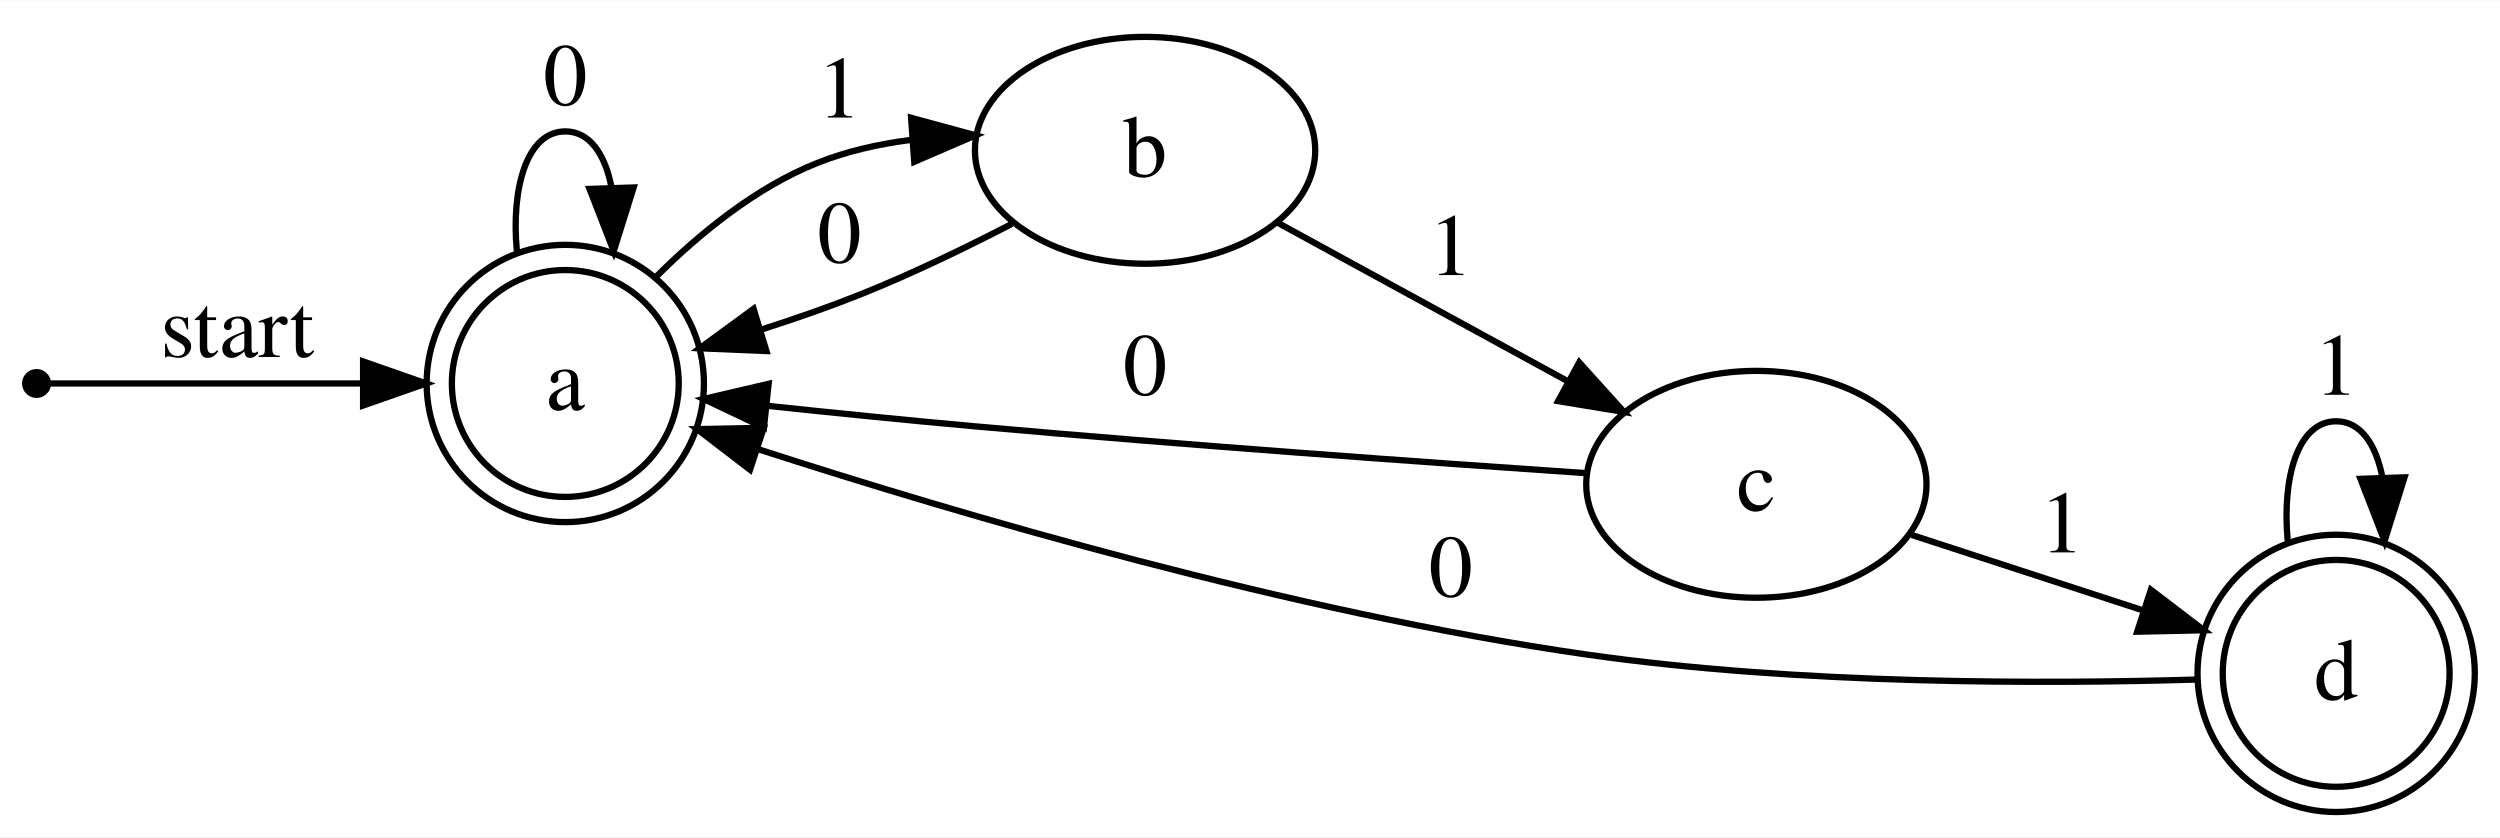
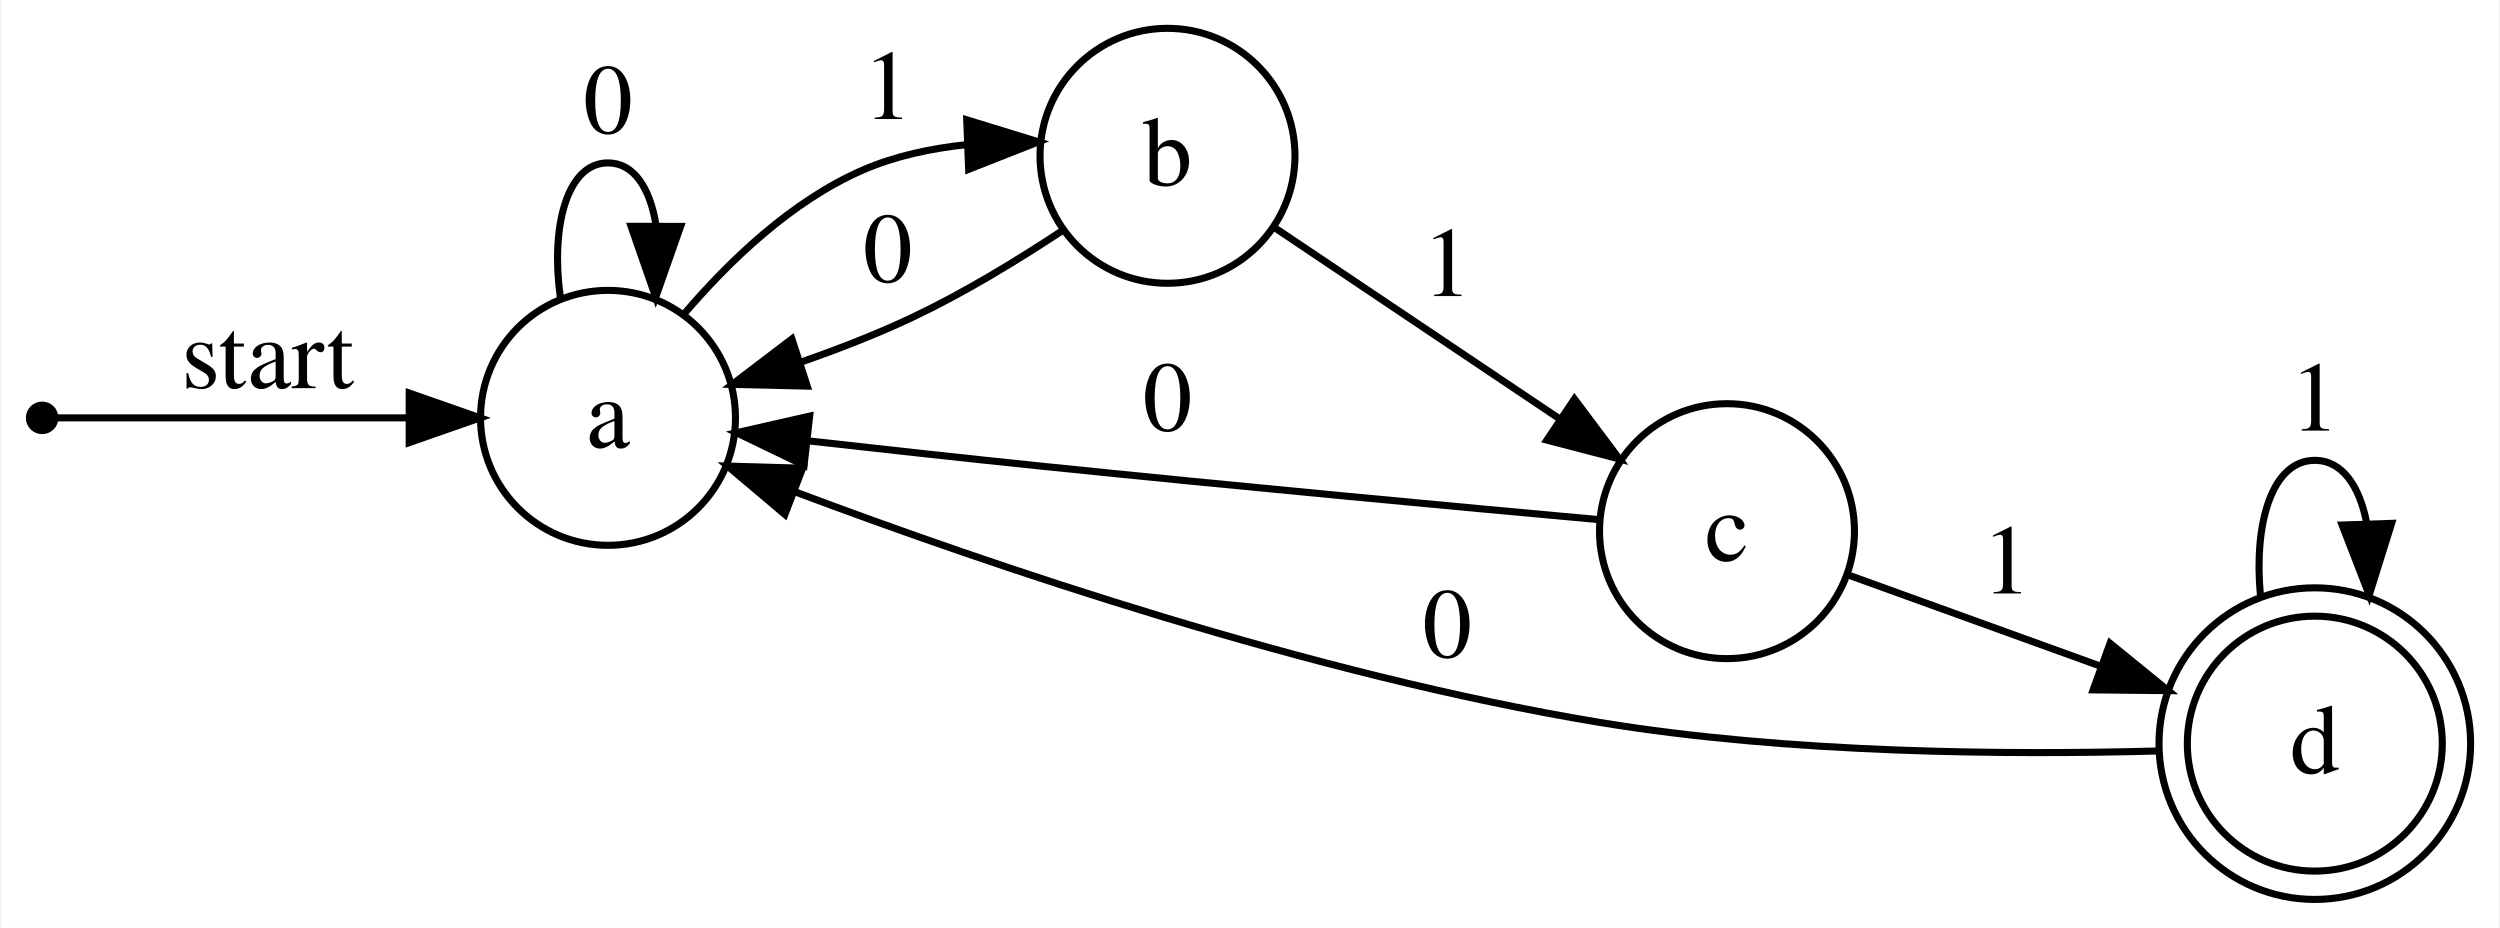
- <svg xmlns="http://www.w3.org/2000/svg" width="397pt" height="133pt" viewBox="0.00 0.00 396.70 132.80">
-   <g id="graph0" class="graph" transform="scale(1 1) rotate(0) translate(4 128.8)">
-     <polygon fill="#ffffff" stroke="transparent" points="-4,4 -4,-128.8 392.701,-128.8 392.701,4 -4,4" />
+ <svg xmlns="http://www.w3.org/2000/svg" width="353pt" height="131pt" viewBox="0.00 0.00 352.70 131.00">
+   <g id="graph0" class="graph" transform="scale(1 1) rotate(0) translate(4 127)">
+     <polygon fill="#ffffff" stroke="transparent" points="-4,4 -4,-127 348.701,-127 348.701,4 -4,4" />
    <g id="node1" class="node">
-       <ellipse fill="none" stroke="#000000" cx="85.701" cy="-68" rx="18" ry="18" />
-       <ellipse fill="none" stroke="#000000" cx="85.701" cy="-68" rx="22" ry="22" />
-       <text text-anchor="middle" x="85.701" y="-63.8" font-family="Times,serif" font-size="14.00" fill="#000000">a</text>
+       <ellipse fill="none" stroke="#000000" cx="81.701" cy="-68" rx="18" ry="18" />
+       <text text-anchor="middle" x="81.701" y="-63.8" font-family="Times,serif" font-size="14.00" fill="#000000">a</text>
    </g>
    <g id="node2" class="node">
-       <ellipse fill="none" stroke="#000000" cx="177.701" cy="-105" rx="27" ry="18" />
-       <text text-anchor="middle" x="177.701" y="-100.8" font-family="Times,serif" font-size="14.00" fill="#000000">b</text>
+       <ellipse fill="none" stroke="#000000" cx="160.701" cy="-105" rx="18" ry="18" />
+       <text text-anchor="middle" x="160.701" y="-100.8" font-family="Times,serif" font-size="14.00" fill="#000000">b</text>
    </g>
    <g id="node3" class="node">
-       <ellipse fill="none" stroke="#000000" cx="274.701" cy="-52" rx="27" ry="18" />
-       <text text-anchor="middle" x="274.701" y="-47.8" font-family="Times,serif" font-size="14.00" fill="#000000">c</text>
+       <ellipse fill="none" stroke="#000000" cx="239.701" cy="-52" rx="18" ry="18" />
+       <text text-anchor="middle" x="239.701" y="-47.8" font-family="Times,serif" font-size="14.00" fill="#000000">c</text>
    </g>
    <g id="node4" class="node">
-       <ellipse fill="none" stroke="#000000" cx="366.701" cy="-22" rx="18" ry="18" />
-       <ellipse fill="none" stroke="#000000" cx="366.701" cy="-22" rx="22" ry="22" />
-       <text text-anchor="middle" x="366.701" y="-17.8" font-family="Times,serif" font-size="14.00" fill="#000000">d</text>
+       <ellipse fill="none" stroke="#000000" cx="322.701" cy="-22" rx="18" ry="18" />
+       <ellipse fill="none" stroke="#000000" cx="322.701" cy="-22" rx="22" ry="22" />
+       <text text-anchor="middle" x="322.701" y="-17.8" font-family="Times,serif" font-size="14.00" fill="#000000">d</text>
    </g>
    <g id="node5" class="node">
      <ellipse fill="#000000" stroke="#000000" cx="1.8" cy="-68" rx="1.8" ry="1.8" />
    </g>
+     <g id="edge2" class="edge">
+       <path fill="none" stroke="#000000" d="M74.967,-85.037C73.593,-94.858 75.838,-104 81.701,-104 85.366,-104 87.617,-100.429 88.454,-95.353" />
+       <polygon fill="#000000" stroke="#000000" points="91.953,-95.031 88.435,-85.037 84.953,-95.044 91.953,-95.031" />
+       <text text-anchor="middle" x="81.701" y="-108.2" font-family="Times,serif" font-size="14.00" fill="#000000">0</text>
+     </g>
    <g id="edge1" class="edge">
-       <path fill="none" stroke="#000000" d="M78.018,-88.991C77.07,-99.087 79.631,-108 85.701,-108 89.59,-108 92.038,-104.342 93.047,-99.059" />
-       <polygon fill="#000000" stroke="#000000" points="96.547,-99.102 93.384,-88.991 89.551,-98.868 96.547,-99.102" />
-       <text text-anchor="middle" x="85.701" y="-112.2" font-family="Times,serif" font-size="14.00" fill="#000000">0</text>
-     </g>
-     <g id="edge2" class="edge">
-       <path fill="none" stroke="#000000" d="M99.947,-84.77C106.925,-91.746 115.927,-99.112 125.701,-103 130.336,-104.844 135.391,-105.986 140.469,-106.642" />
-       <polygon fill="#000000" stroke="#000000" points="140.574,-110.158 150.798,-107.377 141.072,-103.176 140.574,-110.158" />
-       <text text-anchor="middle" x="129.201" y="-110.2" font-family="Times,serif" font-size="14.00" fill="#000000">1</text>
+       <path fill="none" stroke="#000000" d="M92.326,-82.532C98.745,-90.086 107.623,-98.633 117.701,-103 122.261,-104.976 127.354,-106.06 132.394,-106.583" />
+       <polygon fill="#000000" stroke="#000000" points="132.353,-110.084 142.481,-106.972 132.623,-103.089 132.353,-110.084" />
+       <text text-anchor="middle" x="121.201" y="-110.2" font-family="Times,serif" font-size="14.00" fill="#000000">1</text>
    </g>
    <g id="edge3" class="edge">
-       <path fill="none" stroke="#000000" d="M156.54,-93.314C149.13,-89.483 140.668,-85.393 132.701,-82.2 127.687,-80.19 122.275,-78.305 116.969,-76.607" />
-       <polygon fill="#000000" stroke="#000000" points="117.616,-73.145 107.03,-73.585 115.58,-79.843 117.616,-73.145" />
-       <text text-anchor="middle" x="129.201" y="-87.2" font-family="Times,serif" font-size="14.00" fill="#000000">0</text>
+       <path fill="none" stroke="#000000" d="M145.759,-94.375C139.46,-90.208 131.924,-85.616 124.701,-82.2 119.764,-79.865 114.34,-77.752 109.057,-75.912" />
+       <polygon fill="#000000" stroke="#000000" points="109.828,-72.482 99.236,-72.723 107.666,-79.14 109.828,-72.482" />
+       <text text-anchor="middle" x="121.201" y="-87.2" font-family="Times,serif" font-size="14.00" fill="#000000">0</text>
    </g>
    <g id="edge4" class="edge">
-       <path fill="none" stroke="#000000" d="M198.749,-93.5C212.222,-86.138 229.911,-76.473 244.827,-68.323" />
-       <polygon fill="#000000" stroke="#000000" points="246.597,-71.344 253.695,-63.478 243.241,-65.201 246.597,-71.344" />
-       <text text-anchor="middle" x="226.201" y="-85.2" font-family="Times,serif" font-size="14.00" fill="#000000">1</text>
+       <path fill="none" stroke="#000000" d="M175.933,-94.781C187.299,-87.156 203.042,-76.594 216.042,-67.873" />
+       <polygon fill="#000000" stroke="#000000" points="218.161,-70.665 224.516,-62.188 214.262,-64.852 218.161,-70.665" />
+       <text text-anchor="middle" x="200.201" y="-85.2" font-family="Times,serif" font-size="14.00" fill="#000000">1</text>
    </g>
    <g id="edge5" class="edge">
-       <path fill="none" stroke="#000000" d="M247.59,-53.775C222.456,-55.477 184.028,-58.221 150.701,-61.2 139.937,-62.162 128.184,-63.35 117.669,-64.462" />
-       <polygon fill="#000000" stroke="#000000" points="117.218,-60.99 107.649,-65.537 117.965,-67.95 117.218,-60.99" />
-       <text text-anchor="middle" x="177.701" y="-66.2" font-family="Times,serif" font-size="14.00" fill="#000000">0</text>
+       <path fill="none" stroke="#000000" d="M221.457,-53.64C201.953,-55.415 170.128,-58.371 142.701,-61.2 132.002,-62.304 120.257,-63.594 109.954,-64.752" />
+       <polygon fill="#000000" stroke="#000000" points="109.385,-61.294 99.843,-65.898 110.174,-68.25 109.385,-61.294" />
+       <text text-anchor="middle" x="160.701" y="-66.2" font-family="Times,serif" font-size="14.00" fill="#000000">0</text>
    </g>
    <g id="edge6" class="edge">
-       <path fill="none" stroke="#000000" d="M299.355,-43.961C310.666,-40.272 324.188,-35.863 336.139,-31.966" />
-       <polygon fill="#000000" stroke="#000000" points="337.302,-35.268 345.724,-28.84 335.132,-28.613 337.302,-35.268" />
-       <text text-anchor="middle" x="323.201" y="-41.2" font-family="Times,serif" font-size="14.00" fill="#000000">1</text>
+       <path fill="none" stroke="#000000" d="M256.899,-45.784C267.137,-42.083 280.423,-37.281 292.373,-32.962" />
+       <polygon fill="#000000" stroke="#000000" points="293.786,-36.173 302.001,-29.482 291.406,-29.59 293.786,-36.173" />
+       <text text-anchor="middle" x="279.201" y="-43.2" font-family="Times,serif" font-size="14.00" fill="#000000">1</text>
    </g>
    <g id="edge7" class="edge">
-       <path fill="none" stroke="#000000" d="M344.64,-21.021C320.653,-20.313 281.251,-20.192 247.701,-25 201.046,-31.686 148.578,-47.124 116.33,-57.564" />
-       <polygon fill="#000000" stroke="#000000" points="115.01,-54.313 106.603,-60.76 117.196,-60.963 115.01,-54.313" />
-       <text text-anchor="middle" x="226.201" y="-34.2" font-family="Times,serif" font-size="14.00" fill="#000000">0</text>
+       <path fill="none" stroke="#000000" d="M300.47,-20.961C279.895,-20.401 248.528,-20.565 221.701,-25 181.039,-31.723 135.741,-47.171 107.981,-57.601" />
+       <polygon fill="#000000" stroke="#000000" points="106.679,-54.351 98.588,-61.19 109.178,-60.89 106.679,-54.351" />
+       <text text-anchor="middle" x="200.201" y="-34.2" font-family="Times,serif" font-size="14.00" fill="#000000">0</text>
    </g>
    <g id="edge8" class="edge">
-       <path fill="none" stroke="#000000" d="M359.018,-42.991C358.07,-53.087 360.631,-62 366.701,-62 370.59,-62 373.038,-58.342 374.047,-53.059" />
-       <polygon fill="#000000" stroke="#000000" points="377.547,-53.102 374.384,-42.991 370.551,-52.868 377.547,-53.102" />
-       <text text-anchor="middle" x="366.701" y="-66.2" font-family="Times,serif" font-size="14.00" fill="#000000">1</text>
+       <path fill="none" stroke="#000000" d="M315.018,-42.991C314.07,-53.087 316.631,-62 322.701,-62 326.59,-62 329.038,-58.342 330.047,-53.059" />
+       <polygon fill="#000000" stroke="#000000" points="333.547,-53.102 330.384,-42.991 326.551,-52.868 333.547,-53.102" />
+       <text text-anchor="middle" x="322.701" y="-66.2" font-family="Times,serif" font-size="14.00" fill="#000000">1</text>
    </g>
    <g id="edge9" class="edge">
-       <path fill="none" stroke="#000000" d="M3.874,-68C10.762,-68 33.56,-68 53.348,-68" />
-       <polygon fill="#000000" stroke="#000000" points="53.616,-71.5 63.616,-68 53.616,-64.5 53.616,-71.5" />
+       <path fill="none" stroke="#000000" d="M3.775,-68C10.629,-68 34.024,-68 53.407,-68" />
+       <polygon fill="#000000" stroke="#000000" points="53.633,-71.5 63.633,-68 53.633,-64.5 53.633,-71.5" />
      <text text-anchor="middle" x="33.651" y="-72.2" font-family="Times,serif" font-size="14.00" fill="#000000">start</text>
    </g>
  </g>
</svg>
